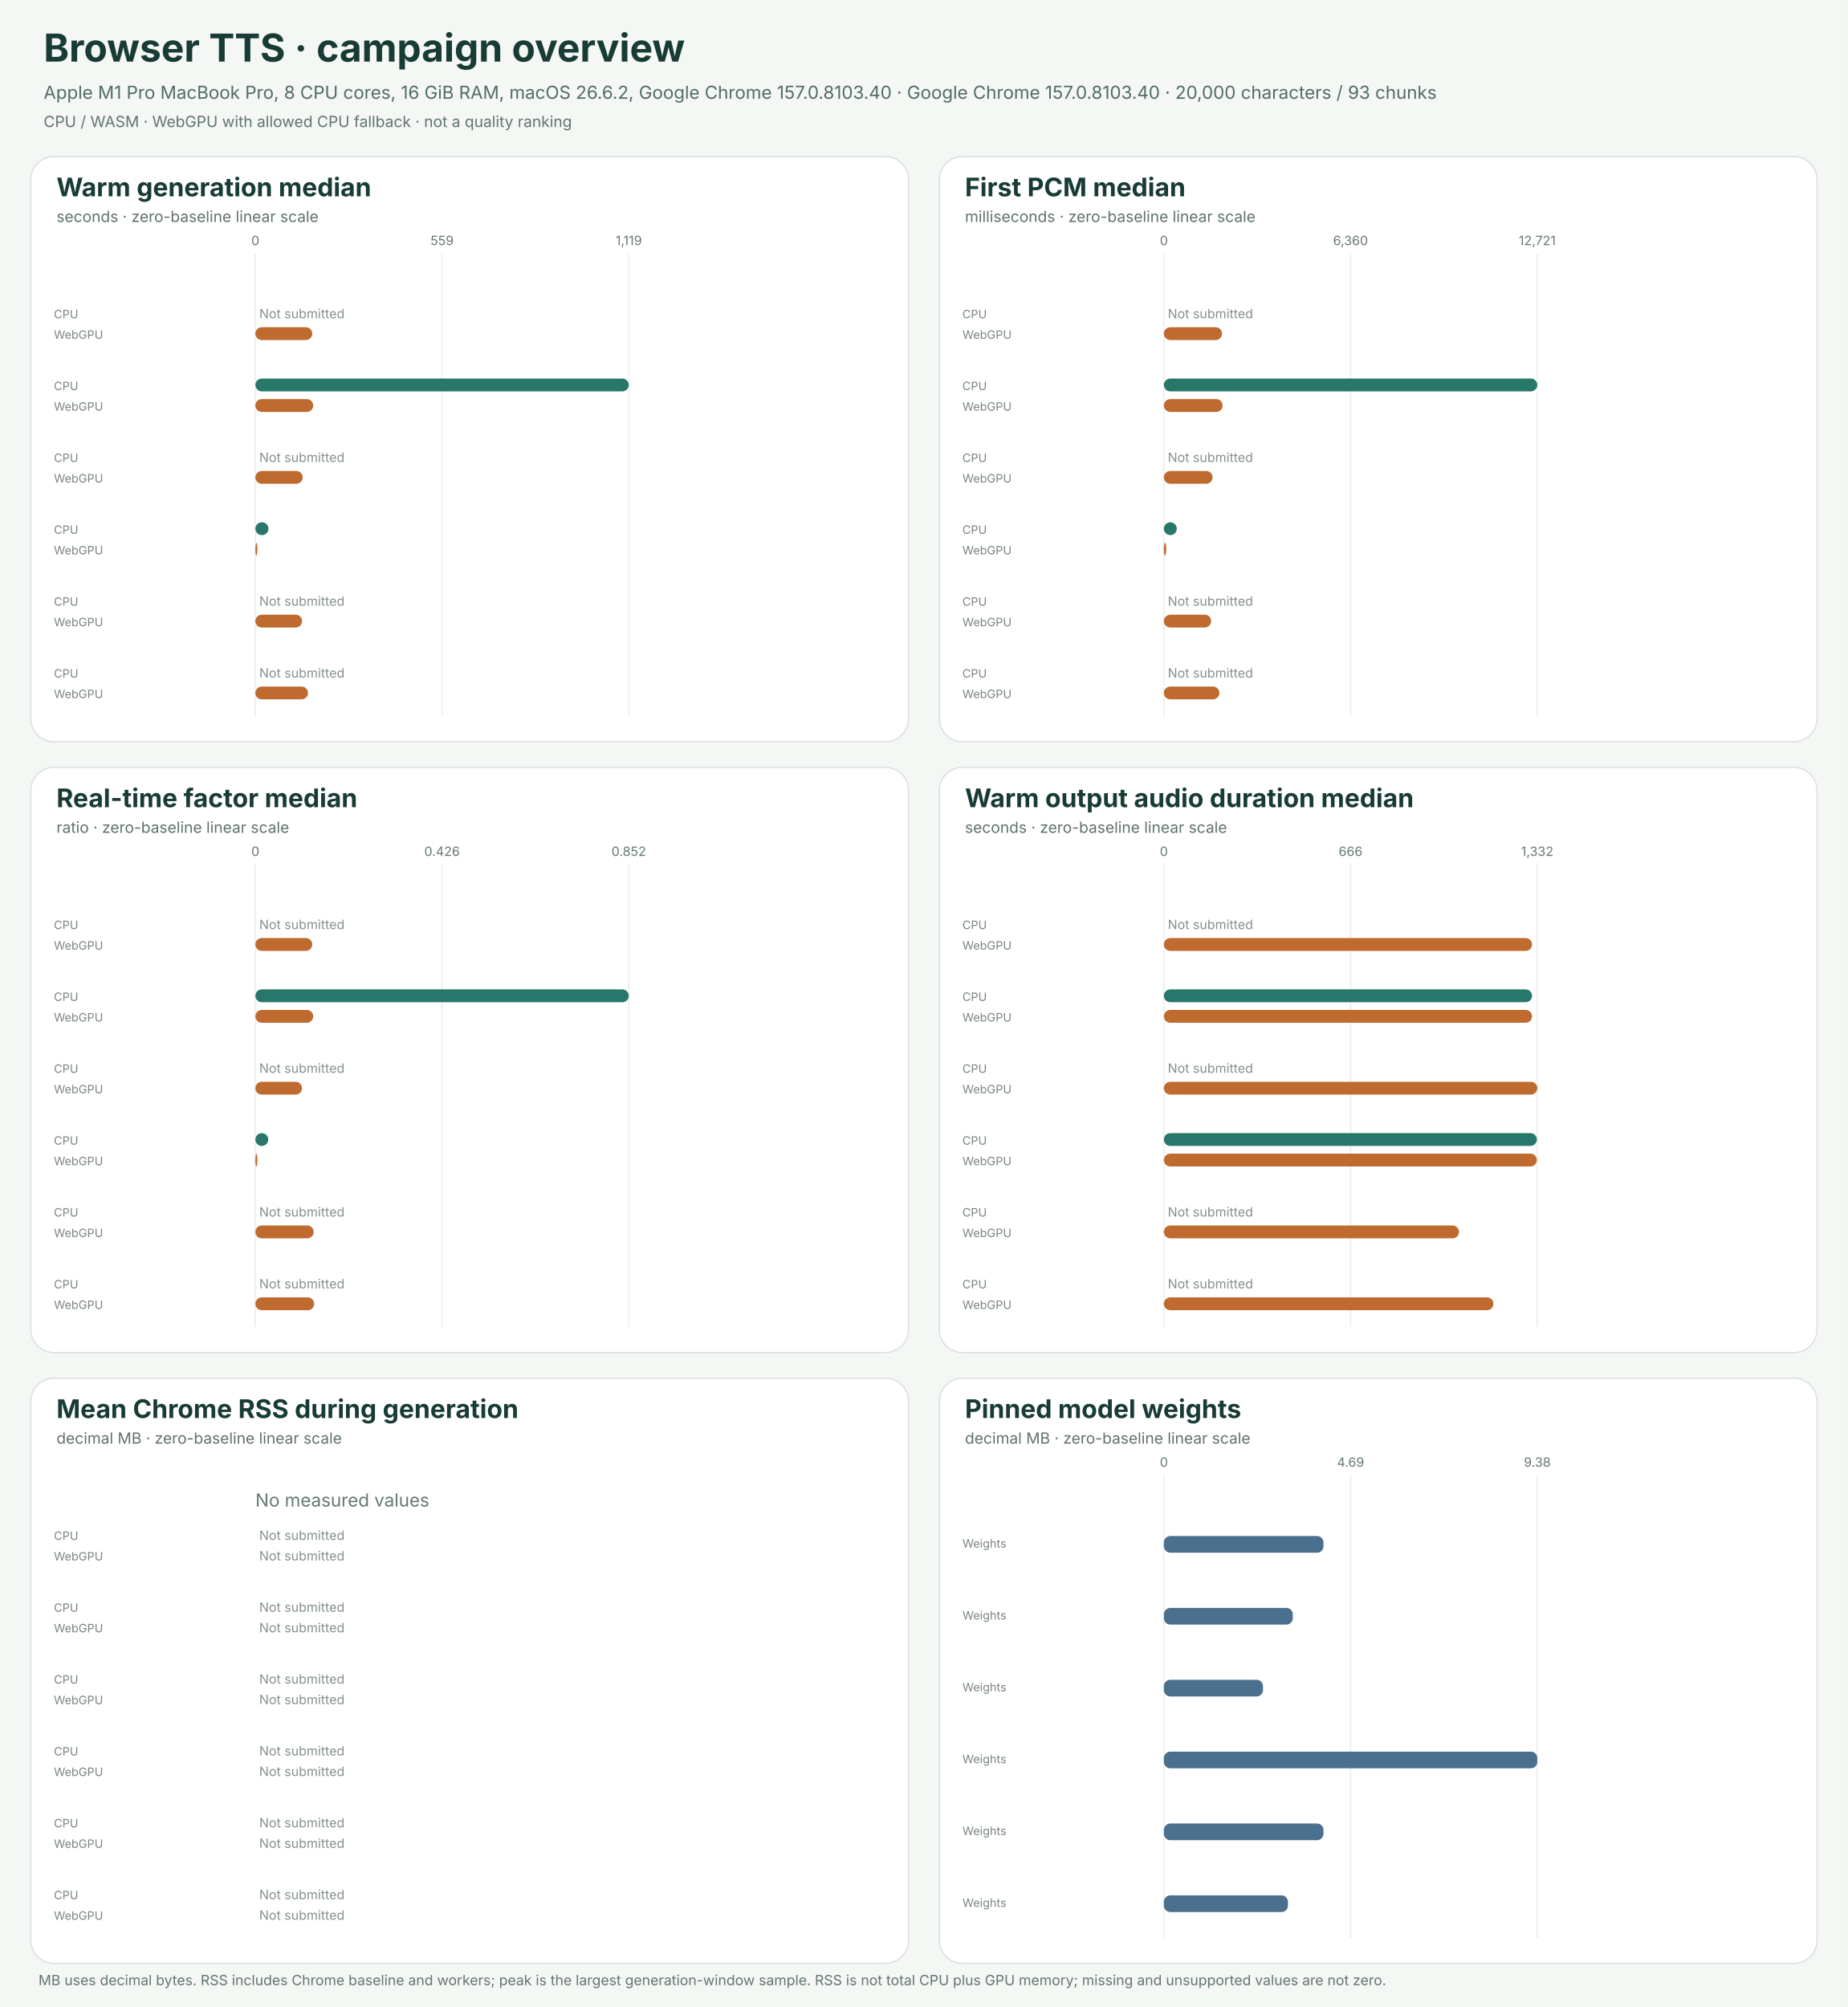
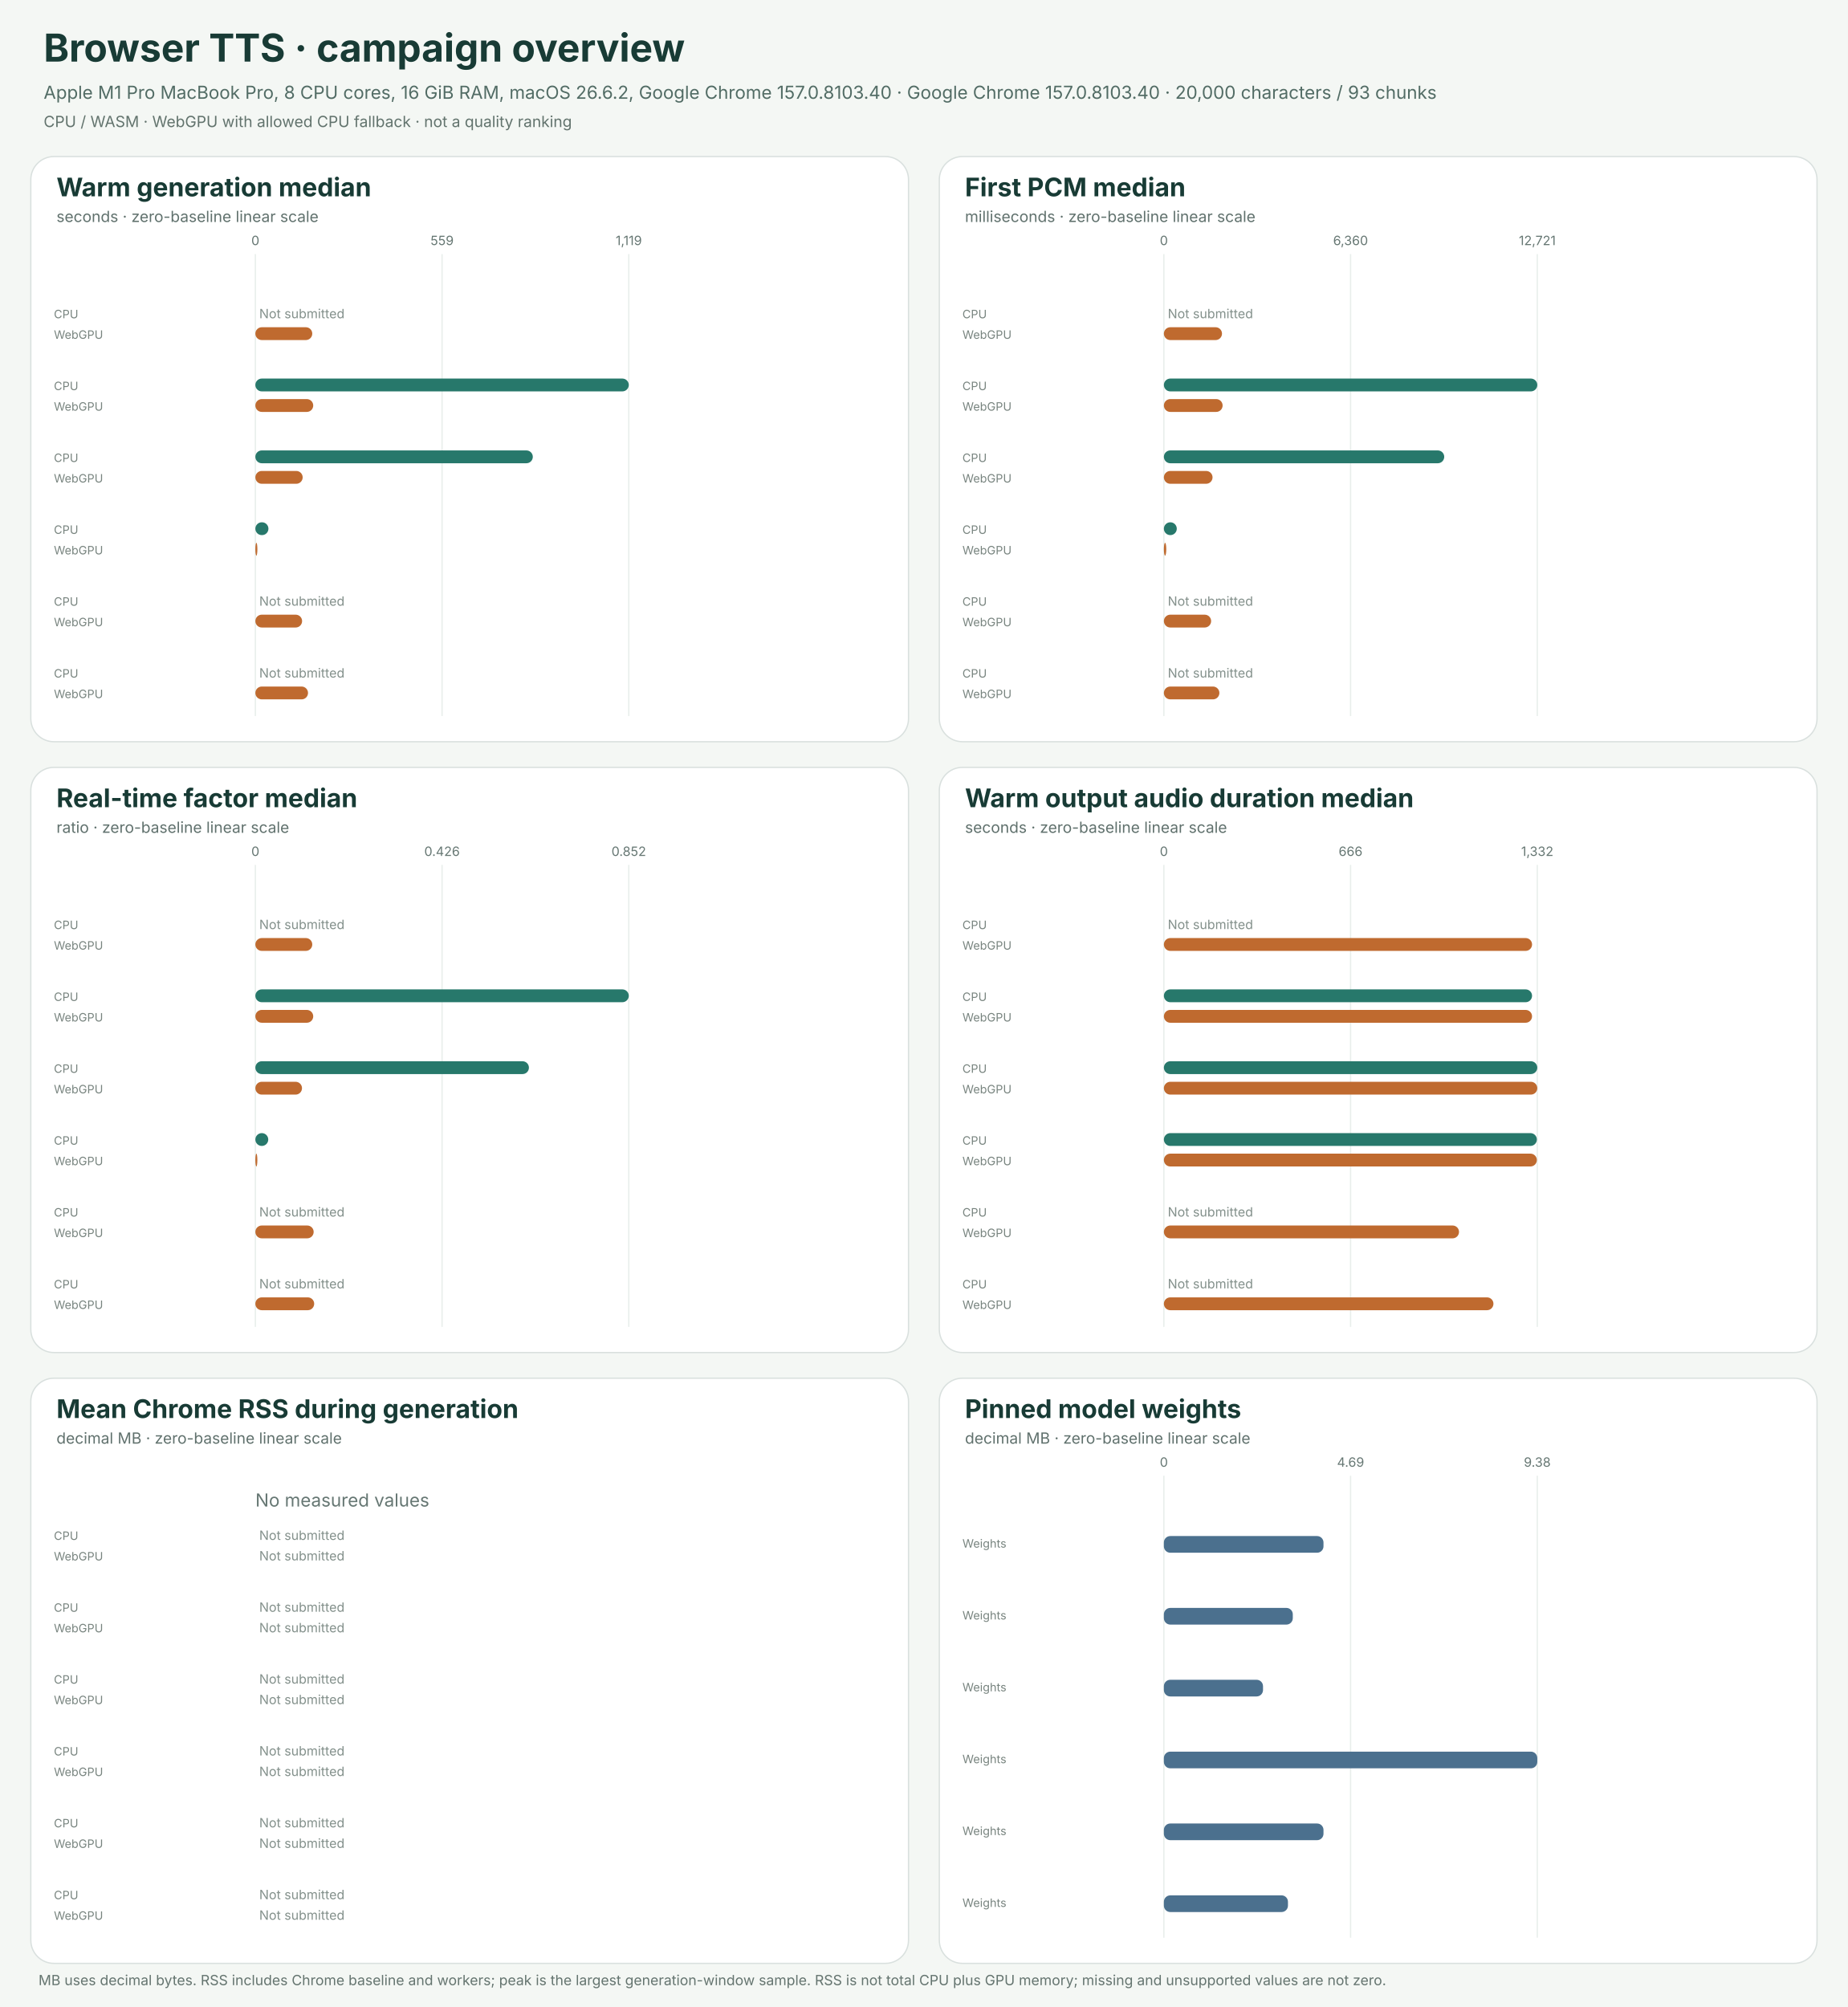
<svg xmlns="http://www.w3.org/2000/svg" width="1440" height="1564" viewBox="0 0 1440 1564" role="img" aria-labelledby="campaign-title campaign-desc">
  <rect width="100%" height="100%" fill="#f4f7f4" />
  <g font-family="system-ui,-apple-system,BlinkMacSystemFont,Segoe UI,sans-serif" fill="#183b35">
    <text x="34" y="48" font-size="30" font-weight="750">Browser TTS · campaign overview</text>
    <text x="34" y="77" font-size="14" fill="#526c65">Apple M1 Pro MacBook Pro, 8 CPU cores, 16 GiB RAM, macOS 26.6.2, Google Chrome 157.0.8103.40 · Google Chrome 157.0.8103.40 · 20,000 characters / 93 chunks</text>
    <text x="34" y="99" font-size="12" fill="#62736d">CPU / WASM · WebGPU with allowed CPU fallback · not a quality ranking</text>
    <g>
      <rect x="24" y="122" width="684" height="456" rx="18" fill="#ffffff" stroke="#d9e0de" />
      <text x="44" y="153" font-size="20" font-weight="700" fill="#183b35">Warm generation median</text>
      <text x="44" y="173" font-size="12" fill="#60716d">seconds · zero-baseline linear scale</text>
      <path d="M199 198V558" stroke="#e8eeeb" />
      <text x="199" y="191" text-anchor="middle" font-size="10" fill="#667773">0</text>
      <path d="M344.5 198V558" stroke="#e8eeeb" />
      <text x="344.5" y="191" text-anchor="middle" font-size="10" fill="#667773">559</text>
      <path d="M490 198V558" stroke="#e8eeeb" />
      <text x="490" y="191" text-anchor="middle" font-size="10" fill="#667773">1,119</text>
      <text x="42" y="232" font-size="12" font-weight="600" fill="#243f39" />
      <text x="42" y="248" font-size="9" fill="#78847f">CPU</text>
      <text x="202" y="248" font-size="10" fill="#83908b">Not submitted</text>
      <text x="42" y="264" font-size="9" fill="#78847f">WebGPU</text>
      <rect x="199" y="255" width="44.35" height="10" rx="5" fill="#bf6a2f" />
      <text x="498" y="264" font-size="10" fill="#263d37" />
      <text x="42" y="288" font-size="12" font-weight="600" fill="#243f39" />
      <text x="42" y="304" font-size="9" fill="#78847f">CPU</text>
      <rect x="199" y="295" width="291.00" height="10" rx="5" fill="#27786b" />
      <text x="498" y="304" font-size="10" fill="#263d37" />
      <text x="42" y="320" font-size="9" fill="#78847f">WebGPU</text>
      <rect x="199" y="311" width="45.10" height="10" rx="5" fill="#bf6a2f" />
      <text x="498" y="320" font-size="10" fill="#263d37" />
      <text x="42" y="344" font-size="12" font-weight="600" fill="#243f39" />
      <text x="42" y="360" font-size="9" fill="#78847f">CPU</text>
-       <text x="202" y="360" font-size="10" fill="#83908b">Not submitted</text>
+       <rect x="199" y="351" width="216.22" height="10" rx="5" fill="#27786b" />
+       <text x="498" y="360" font-size="10" fill="#263d37" />
      <text x="42" y="376" font-size="9" fill="#78847f">WebGPU</text>
      <rect x="199" y="367" width="36.87" height="10" rx="5" fill="#bf6a2f" />
      <text x="498" y="376" font-size="10" fill="#263d37" />
      <text x="42" y="400" font-size="12" font-weight="600" fill="#243f39" />
      <text x="42" y="416" font-size="9" fill="#78847f">CPU</text>
      <rect x="199" y="407" width="10.19" height="10" rx="5" fill="#27786b" />
      <text x="498" y="416" font-size="10" fill="#263d37" />
      <text x="42" y="432" font-size="9" fill="#78847f">WebGPU</text>
      <rect x="199" y="423" width="1.58" height="10" rx="5" fill="#bf6a2f" />
      <text x="498" y="432" font-size="10" fill="#263d37" />
      <text x="42" y="456" font-size="12" font-weight="600" fill="#243f39" />
      <text x="42" y="472" font-size="9" fill="#78847f">CPU</text>
      <text x="202" y="472" font-size="10" fill="#83908b">Not submitted</text>
      <text x="42" y="488" font-size="9" fill="#78847f">WebGPU</text>
      <rect x="199" y="479" width="36.43" height="10" rx="5" fill="#bf6a2f" />
      <text x="498" y="488" font-size="10" fill="#263d37" />
      <text x="42" y="512" font-size="12" font-weight="600" fill="#243f39" />
      <text x="42" y="528" font-size="9" fill="#78847f">CPU</text>
      <text x="202" y="528" font-size="10" fill="#83908b">Not submitted</text>
      <text x="42" y="544" font-size="9" fill="#78847f">WebGPU</text>
      <rect x="199" y="535" width="41.04" height="10" rx="5" fill="#bf6a2f" />
      <text x="498" y="544" font-size="10" fill="#263d37" />
    </g>
    <g>
      <rect x="732" y="122" width="684" height="456" rx="18" fill="#ffffff" stroke="#d9e0de" />
      <text x="752" y="153" font-size="20" font-weight="700" fill="#183b35">First PCM median</text>
      <text x="752" y="173" font-size="12" fill="#60716d">milliseconds · zero-baseline linear scale</text>
      <path d="M907 198V558" stroke="#e8eeeb" />
      <text x="907" y="191" text-anchor="middle" font-size="10" fill="#667773">0</text>
      <path d="M1052.5 198V558" stroke="#e8eeeb" />
      <text x="1052.5" y="191" text-anchor="middle" font-size="10" fill="#667773">6,360</text>
      <path d="M1198 198V558" stroke="#e8eeeb" />
      <text x="1198" y="191" text-anchor="middle" font-size="10" fill="#667773">12,721</text>
      <text x="750" y="232" font-size="12" font-weight="600" fill="#243f39" />
      <text x="750" y="248" font-size="9" fill="#78847f">CPU</text>
      <text x="910" y="248" font-size="10" fill="#83908b">Not submitted</text>
      <text x="750" y="264" font-size="9" fill="#78847f">WebGPU</text>
      <rect x="907" y="255" width="45.30" height="10" rx="5" fill="#bf6a2f" />
      <text x="1206" y="264" font-size="10" fill="#263d37" />
      <text x="750" y="288" font-size="12" font-weight="600" fill="#243f39" />
      <text x="750" y="304" font-size="9" fill="#78847f">CPU</text>
      <rect x="907" y="295" width="291.00" height="10" rx="5" fill="#27786b" />
      <text x="1206" y="304" font-size="10" fill="#263d37" />
      <text x="750" y="320" font-size="9" fill="#78847f">WebGPU</text>
      <rect x="907" y="311" width="45.78" height="10" rx="5" fill="#bf6a2f" />
      <text x="1206" y="320" font-size="10" fill="#263d37" />
      <text x="750" y="344" font-size="12" font-weight="600" fill="#243f39" />
      <text x="750" y="360" font-size="9" fill="#78847f">CPU</text>
-       <text x="910" y="360" font-size="10" fill="#83908b">Not submitted</text>
+       <rect x="907" y="351" width="218.48" height="10" rx="5" fill="#27786b" />
+       <text x="1206" y="360" font-size="10" fill="#263d37" />
      <text x="750" y="376" font-size="9" fill="#78847f">WebGPU</text>
      <rect x="907" y="367" width="37.93" height="10" rx="5" fill="#bf6a2f" />
      <text x="1206" y="376" font-size="10" fill="#263d37" />
      <text x="750" y="400" font-size="12" font-weight="600" fill="#243f39" />
      <text x="750" y="416" font-size="9" fill="#78847f">CPU</text>
      <rect x="907" y="407" width="10.06" height="10" rx="5" fill="#27786b" />
      <text x="1206" y="416" font-size="10" fill="#263d37" />
      <text x="750" y="432" font-size="9" fill="#78847f">WebGPU</text>
      <rect x="907" y="423" width="1.87" height="10" rx="5" fill="#bf6a2f" />
      <text x="1206" y="432" font-size="10" fill="#263d37" />
      <text x="750" y="456" font-size="12" font-weight="600" fill="#243f39" />
      <text x="750" y="472" font-size="9" fill="#78847f">CPU</text>
      <text x="910" y="472" font-size="10" fill="#83908b">Not submitted</text>
      <text x="750" y="488" font-size="9" fill="#78847f">WebGPU</text>
      <rect x="907" y="479" width="36.83" height="10" rx="5" fill="#bf6a2f" />
      <text x="1206" y="488" font-size="10" fill="#263d37" />
      <text x="750" y="512" font-size="12" font-weight="600" fill="#243f39" />
      <text x="750" y="528" font-size="9" fill="#78847f">CPU</text>
      <text x="910" y="528" font-size="10" fill="#83908b">Not submitted</text>
      <text x="750" y="544" font-size="9" fill="#78847f">WebGPU</text>
      <rect x="907" y="535" width="43.26" height="10" rx="5" fill="#bf6a2f" />
      <text x="1206" y="544" font-size="10" fill="#263d37" />
    </g>
    <g>
      <rect x="24" y="598" width="684" height="456" rx="18" fill="#ffffff" stroke="#d9e0de" />
      <text x="44" y="629" font-size="20" font-weight="700" fill="#183b35">Real-time factor median</text>
      <text x="44" y="649" font-size="12" fill="#60716d">ratio · zero-baseline linear scale</text>
      <path d="M199 674V1034" stroke="#e8eeeb" />
      <text x="199" y="667" text-anchor="middle" font-size="10" fill="#667773">0</text>
      <path d="M344.5 674V1034" stroke="#e8eeeb" />
      <text x="344.5" y="667" text-anchor="middle" font-size="10" fill="#667773">0.426</text>
      <path d="M490 674V1034" stroke="#e8eeeb" />
      <text x="490" y="667" text-anchor="middle" font-size="10" fill="#667773">0.852</text>
      <text x="42" y="708" font-size="12" font-weight="600" fill="#243f39" />
      <text x="42" y="724" font-size="9" fill="#78847f">CPU</text>
      <text x="202" y="724" font-size="10" fill="#83908b">Not submitted</text>
      <text x="42" y="740" font-size="9" fill="#78847f">WebGPU</text>
      <rect x="199" y="731" width="44.35" height="10" rx="5" fill="#bf6a2f" />
      <text x="498" y="740" font-size="10" fill="#263d37" />
      <text x="42" y="764" font-size="12" font-weight="600" fill="#243f39" />
      <text x="42" y="780" font-size="9" fill="#78847f">CPU</text>
      <rect x="199" y="771" width="291.00" height="10" rx="5" fill="#27786b" />
      <text x="498" y="780" font-size="10" fill="#263d37" />
      <text x="42" y="796" font-size="9" fill="#78847f">WebGPU</text>
      <rect x="199" y="787" width="45.10" height="10" rx="5" fill="#bf6a2f" />
      <text x="498" y="796" font-size="10" fill="#263d37" />
      <text x="42" y="820" font-size="12" font-weight="600" fill="#243f39" />
      <text x="42" y="836" font-size="9" fill="#78847f">CPU</text>
-       <text x="202" y="836" font-size="10" fill="#83908b">Not submitted</text>
+       <rect x="199" y="827" width="213.19" height="10" rx="5" fill="#27786b" />
+       <text x="498" y="836" font-size="10" fill="#263d37" />
      <text x="42" y="852" font-size="9" fill="#78847f">WebGPU</text>
      <rect x="199" y="843" width="36.35" height="10" rx="5" fill="#bf6a2f" />
      <text x="498" y="852" font-size="10" fill="#263d37" />
      <text x="42" y="876" font-size="12" font-weight="600" fill="#243f39" />
      <text x="42" y="892" font-size="9" fill="#78847f">CPU</text>
      <rect x="199" y="883" width="10.05" height="10" rx="5" fill="#27786b" />
      <text x="498" y="892" font-size="10" fill="#263d37" />
      <text x="42" y="908" font-size="9" fill="#78847f">WebGPU</text>
      <rect x="199" y="899" width="1.56" height="10" rx="5" fill="#bf6a2f" />
      <text x="498" y="908" font-size="10" fill="#263d37" />
      <text x="42" y="932" font-size="12" font-weight="600" fill="#243f39" />
      <text x="42" y="948" font-size="9" fill="#78847f">CPU</text>
      <text x="202" y="948" font-size="10" fill="#83908b">Not submitted</text>
      <text x="42" y="964" font-size="9" fill="#78847f">WebGPU</text>
      <rect x="199" y="955" width="45.44" height="10" rx="5" fill="#bf6a2f" />
      <text x="498" y="964" font-size="10" fill="#263d37" />
      <text x="42" y="988" font-size="12" font-weight="600" fill="#243f39" />
      <text x="42" y="1004" font-size="9" fill="#78847f">CPU</text>
      <text x="202" y="1004" font-size="10" fill="#83908b">Not submitted</text>
      <text x="42" y="1020" font-size="9" fill="#78847f">WebGPU</text>
      <rect x="199" y="1011" width="45.85" height="10" rx="5" fill="#bf6a2f" />
      <text x="498" y="1020" font-size="10" fill="#263d37" />
    </g>
    <g>
      <rect x="732" y="598" width="684" height="456" rx="18" fill="#ffffff" stroke="#d9e0de" />
      <text x="752" y="629" font-size="20" font-weight="700" fill="#183b35">Warm output audio duration median</text>
      <text x="752" y="649" font-size="12" fill="#60716d">seconds · zero-baseline linear scale</text>
      <path d="M907 674V1034" stroke="#e8eeeb" />
      <text x="907" y="667" text-anchor="middle" font-size="10" fill="#667773">0</text>
      <path d="M1052.5 674V1034" stroke="#e8eeeb" />
      <text x="1052.5" y="667" text-anchor="middle" font-size="10" fill="#667773">666</text>
      <path d="M1198 674V1034" stroke="#e8eeeb" />
      <text x="1198" y="667" text-anchor="middle" font-size="10" fill="#667773">1,332</text>
      <text x="750" y="708" font-size="12" font-weight="600" fill="#243f39" />
      <text x="750" y="724" font-size="9" fill="#78847f">CPU</text>
      <text x="910" y="724" font-size="10" fill="#83908b">Not submitted</text>
      <text x="750" y="740" font-size="9" fill="#78847f">WebGPU</text>
      <rect x="907" y="731" width="286.93" height="10" rx="5" fill="#bf6a2f" />
      <text x="1206" y="740" font-size="10" fill="#263d37" />
      <text x="750" y="764" font-size="12" font-weight="600" fill="#243f39" />
      <text x="750" y="780" font-size="9" fill="#78847f">CPU</text>
      <rect x="907" y="771" width="286.92" height="10" rx="5" fill="#27786b" />
      <text x="1206" y="780" font-size="10" fill="#263d37" />
      <text x="750" y="796" font-size="9" fill="#78847f">WebGPU</text>
-       <rect x="907" y="787" width="286.92" height="10" rx="5" fill="#bf6a2f" />
+       <rect x="907" y="787" width="286.91" height="10" rx="5" fill="#bf6a2f" />
      <text x="1206" y="796" font-size="10" fill="#263d37" />
      <text x="750" y="820" font-size="12" font-weight="600" fill="#243f39" />
      <text x="750" y="836" font-size="9" fill="#78847f">CPU</text>
-       <text x="910" y="836" font-size="10" fill="#83908b">Not submitted</text>
+       <rect x="907" y="827" width="291.00" height="10" rx="5" fill="#27786b" />
+       <text x="1206" y="836" font-size="10" fill="#263d37" />
      <text x="750" y="852" font-size="9" fill="#78847f">WebGPU</text>
      <rect x="907" y="843" width="291.00" height="10" rx="5" fill="#bf6a2f" />
      <text x="1206" y="852" font-size="10" fill="#263d37" />
      <text x="750" y="876" font-size="12" font-weight="600" fill="#243f39" />
      <text x="750" y="892" font-size="9" fill="#78847f">CPU</text>
      <rect x="907" y="883" width="290.67" height="10" rx="5" fill="#27786b" />
      <text x="1206" y="892" font-size="10" fill="#263d37" />
      <text x="750" y="908" font-size="9" fill="#78847f">WebGPU</text>
      <rect x="907" y="899" width="290.67" height="10" rx="5" fill="#bf6a2f" />
      <text x="1206" y="908" font-size="10" fill="#263d37" />
      <text x="750" y="932" font-size="12" font-weight="600" fill="#243f39" />
      <text x="750" y="948" font-size="9" fill="#78847f">CPU</text>
      <text x="910" y="948" font-size="10" fill="#83908b">Not submitted</text>
      <text x="750" y="964" font-size="9" fill="#78847f">WebGPU</text>
      <rect x="907" y="955" width="230.00" height="10" rx="5" fill="#bf6a2f" />
      <text x="1206" y="964" font-size="10" fill="#263d37" />
      <text x="750" y="988" font-size="12" font-weight="600" fill="#243f39" />
      <text x="750" y="1004" font-size="9" fill="#78847f">CPU</text>
      <text x="910" y="1004" font-size="10" fill="#83908b">Not submitted</text>
      <text x="750" y="1020" font-size="9" fill="#78847f">WebGPU</text>
      <rect x="907" y="1011" width="256.83" height="10" rx="5" fill="#bf6a2f" />
      <text x="1206" y="1020" font-size="10" fill="#263d37" />
    </g>
    <g>
      <rect x="24" y="1074" width="684" height="456" rx="18" fill="#ffffff" stroke="#d9e0de" />
      <text x="44" y="1105" font-size="20" font-weight="700" fill="#183b35">Mean Chrome RSS during generation</text>
      <text x="44" y="1125" font-size="12" fill="#60716d">decimal MB · zero-baseline linear scale</text>
      <text x="199" y="1174" font-size="14" fill="#667773">No measured values</text>
      <text x="42" y="1184" font-size="12" font-weight="600" fill="#243f39" />
      <text x="42" y="1200" font-size="9" fill="#78847f">CPU</text>
      <text x="202" y="1200" font-size="10" fill="#83908b">Not submitted</text>
      <text x="42" y="1216" font-size="9" fill="#78847f">WebGPU</text>
      <text x="202" y="1216" font-size="10" fill="#83908b">Not submitted</text>
      <text x="42" y="1240" font-size="12" font-weight="600" fill="#243f39" />
      <text x="42" y="1256" font-size="9" fill="#78847f">CPU</text>
      <text x="202" y="1256" font-size="10" fill="#83908b">Not submitted</text>
      <text x="42" y="1272" font-size="9" fill="#78847f">WebGPU</text>
      <text x="202" y="1272" font-size="10" fill="#83908b">Not submitted</text>
      <text x="42" y="1296" font-size="12" font-weight="600" fill="#243f39" />
      <text x="42" y="1312" font-size="9" fill="#78847f">CPU</text>
      <text x="202" y="1312" font-size="10" fill="#83908b">Not submitted</text>
      <text x="42" y="1328" font-size="9" fill="#78847f">WebGPU</text>
      <text x="202" y="1328" font-size="10" fill="#83908b">Not submitted</text>
      <text x="42" y="1352" font-size="12" font-weight="600" fill="#243f39" />
      <text x="42" y="1368" font-size="9" fill="#78847f">CPU</text>
      <text x="202" y="1368" font-size="10" fill="#83908b">Not submitted</text>
      <text x="42" y="1384" font-size="9" fill="#78847f">WebGPU</text>
      <text x="202" y="1384" font-size="10" fill="#83908b">Not submitted</text>
      <text x="42" y="1408" font-size="12" font-weight="600" fill="#243f39" />
      <text x="42" y="1424" font-size="9" fill="#78847f">CPU</text>
      <text x="202" y="1424" font-size="10" fill="#83908b">Not submitted</text>
      <text x="42" y="1440" font-size="9" fill="#78847f">WebGPU</text>
      <text x="202" y="1440" font-size="10" fill="#83908b">Not submitted</text>
      <text x="42" y="1464" font-size="12" font-weight="600" fill="#243f39" />
      <text x="42" y="1480" font-size="9" fill="#78847f">CPU</text>
      <text x="202" y="1480" font-size="10" fill="#83908b">Not submitted</text>
      <text x="42" y="1496" font-size="9" fill="#78847f">WebGPU</text>
      <text x="202" y="1496" font-size="10" fill="#83908b">Not submitted</text>
    </g>
    <g>
      <rect x="732" y="1074" width="684" height="456" rx="18" fill="#ffffff" stroke="#d9e0de" />
      <text x="752" y="1105" font-size="20" font-weight="700" fill="#183b35">Pinned model weights</text>
      <text x="752" y="1125" font-size="12" fill="#60716d">decimal MB · zero-baseline linear scale</text>
      <path d="M907 1150V1510" stroke="#e8eeeb" />
      <text x="907" y="1143" text-anchor="middle" font-size="10" fill="#667773">0</text>
      <path d="M1052.5 1150V1510" stroke="#e8eeeb" />
      <text x="1052.5" y="1143" text-anchor="middle" font-size="10" fill="#667773">4.69</text>
      <path d="M1198 1150V1510" stroke="#e8eeeb" />
      <text x="1198" y="1143" text-anchor="middle" font-size="10" fill="#667773">9.38</text>
      <text x="750" y="1184" font-size="12" font-weight="600" fill="#243f39" />
      <text x="750" y="1206" font-size="9" fill="#78847f">Weights</text>
      <rect x="907" y="1197" width="124.39" height="13" rx="5" fill="#4b708e" />
      <text x="1206" y="1206" font-size="10" fill="#263d37" />
      <text x="750" y="1240" font-size="12" font-weight="600" fill="#243f39" />
      <text x="750" y="1262" font-size="9" fill="#78847f">Weights</text>
      <rect x="907" y="1253" width="100.47" height="13" rx="5" fill="#4b708e" />
      <text x="1206" y="1262" font-size="10" fill="#263d37" />
      <text x="750" y="1296" font-size="12" font-weight="600" fill="#243f39" />
      <text x="750" y="1318" font-size="9" fill="#78847f">Weights</text>
      <rect x="907" y="1309" width="77.26" height="13" rx="5" fill="#4b708e" />
      <text x="1206" y="1318" font-size="10" fill="#263d37" />
      <text x="750" y="1352" font-size="12" font-weight="600" fill="#243f39" />
      <text x="750" y="1374" font-size="9" fill="#78847f">Weights</text>
      <rect x="907" y="1365" width="291.00" height="13" rx="5" fill="#4b708e" />
      <text x="1206" y="1374" font-size="10" fill="#263d37" />
      <text x="750" y="1408" font-size="12" font-weight="600" fill="#243f39" />
      <text x="750" y="1430" font-size="9" fill="#78847f">Weights</text>
      <rect x="907" y="1421" width="124.39" height="13" rx="5" fill="#4b708e" />
      <text x="1206" y="1430" font-size="10" fill="#263d37" />
      <text x="750" y="1464" font-size="12" font-weight="600" fill="#243f39" />
      <text x="750" y="1486" font-size="9" fill="#78847f">Weights</text>
      <rect x="907" y="1477" width="96.70" height="13" rx="5" fill="#4b708e" />
      <text x="1206" y="1486" font-size="10" fill="#263d37" />
    </g>
    <text x="30" y="1547" font-size="11" fill="#64746f">MB uses decimal bytes. RSS includes Chrome baseline and workers; peak is the largest generation-window sample. RSS is not total CPU plus GPU memory; missing and unsupported values are not zero.</text>
  </g>
</svg>
